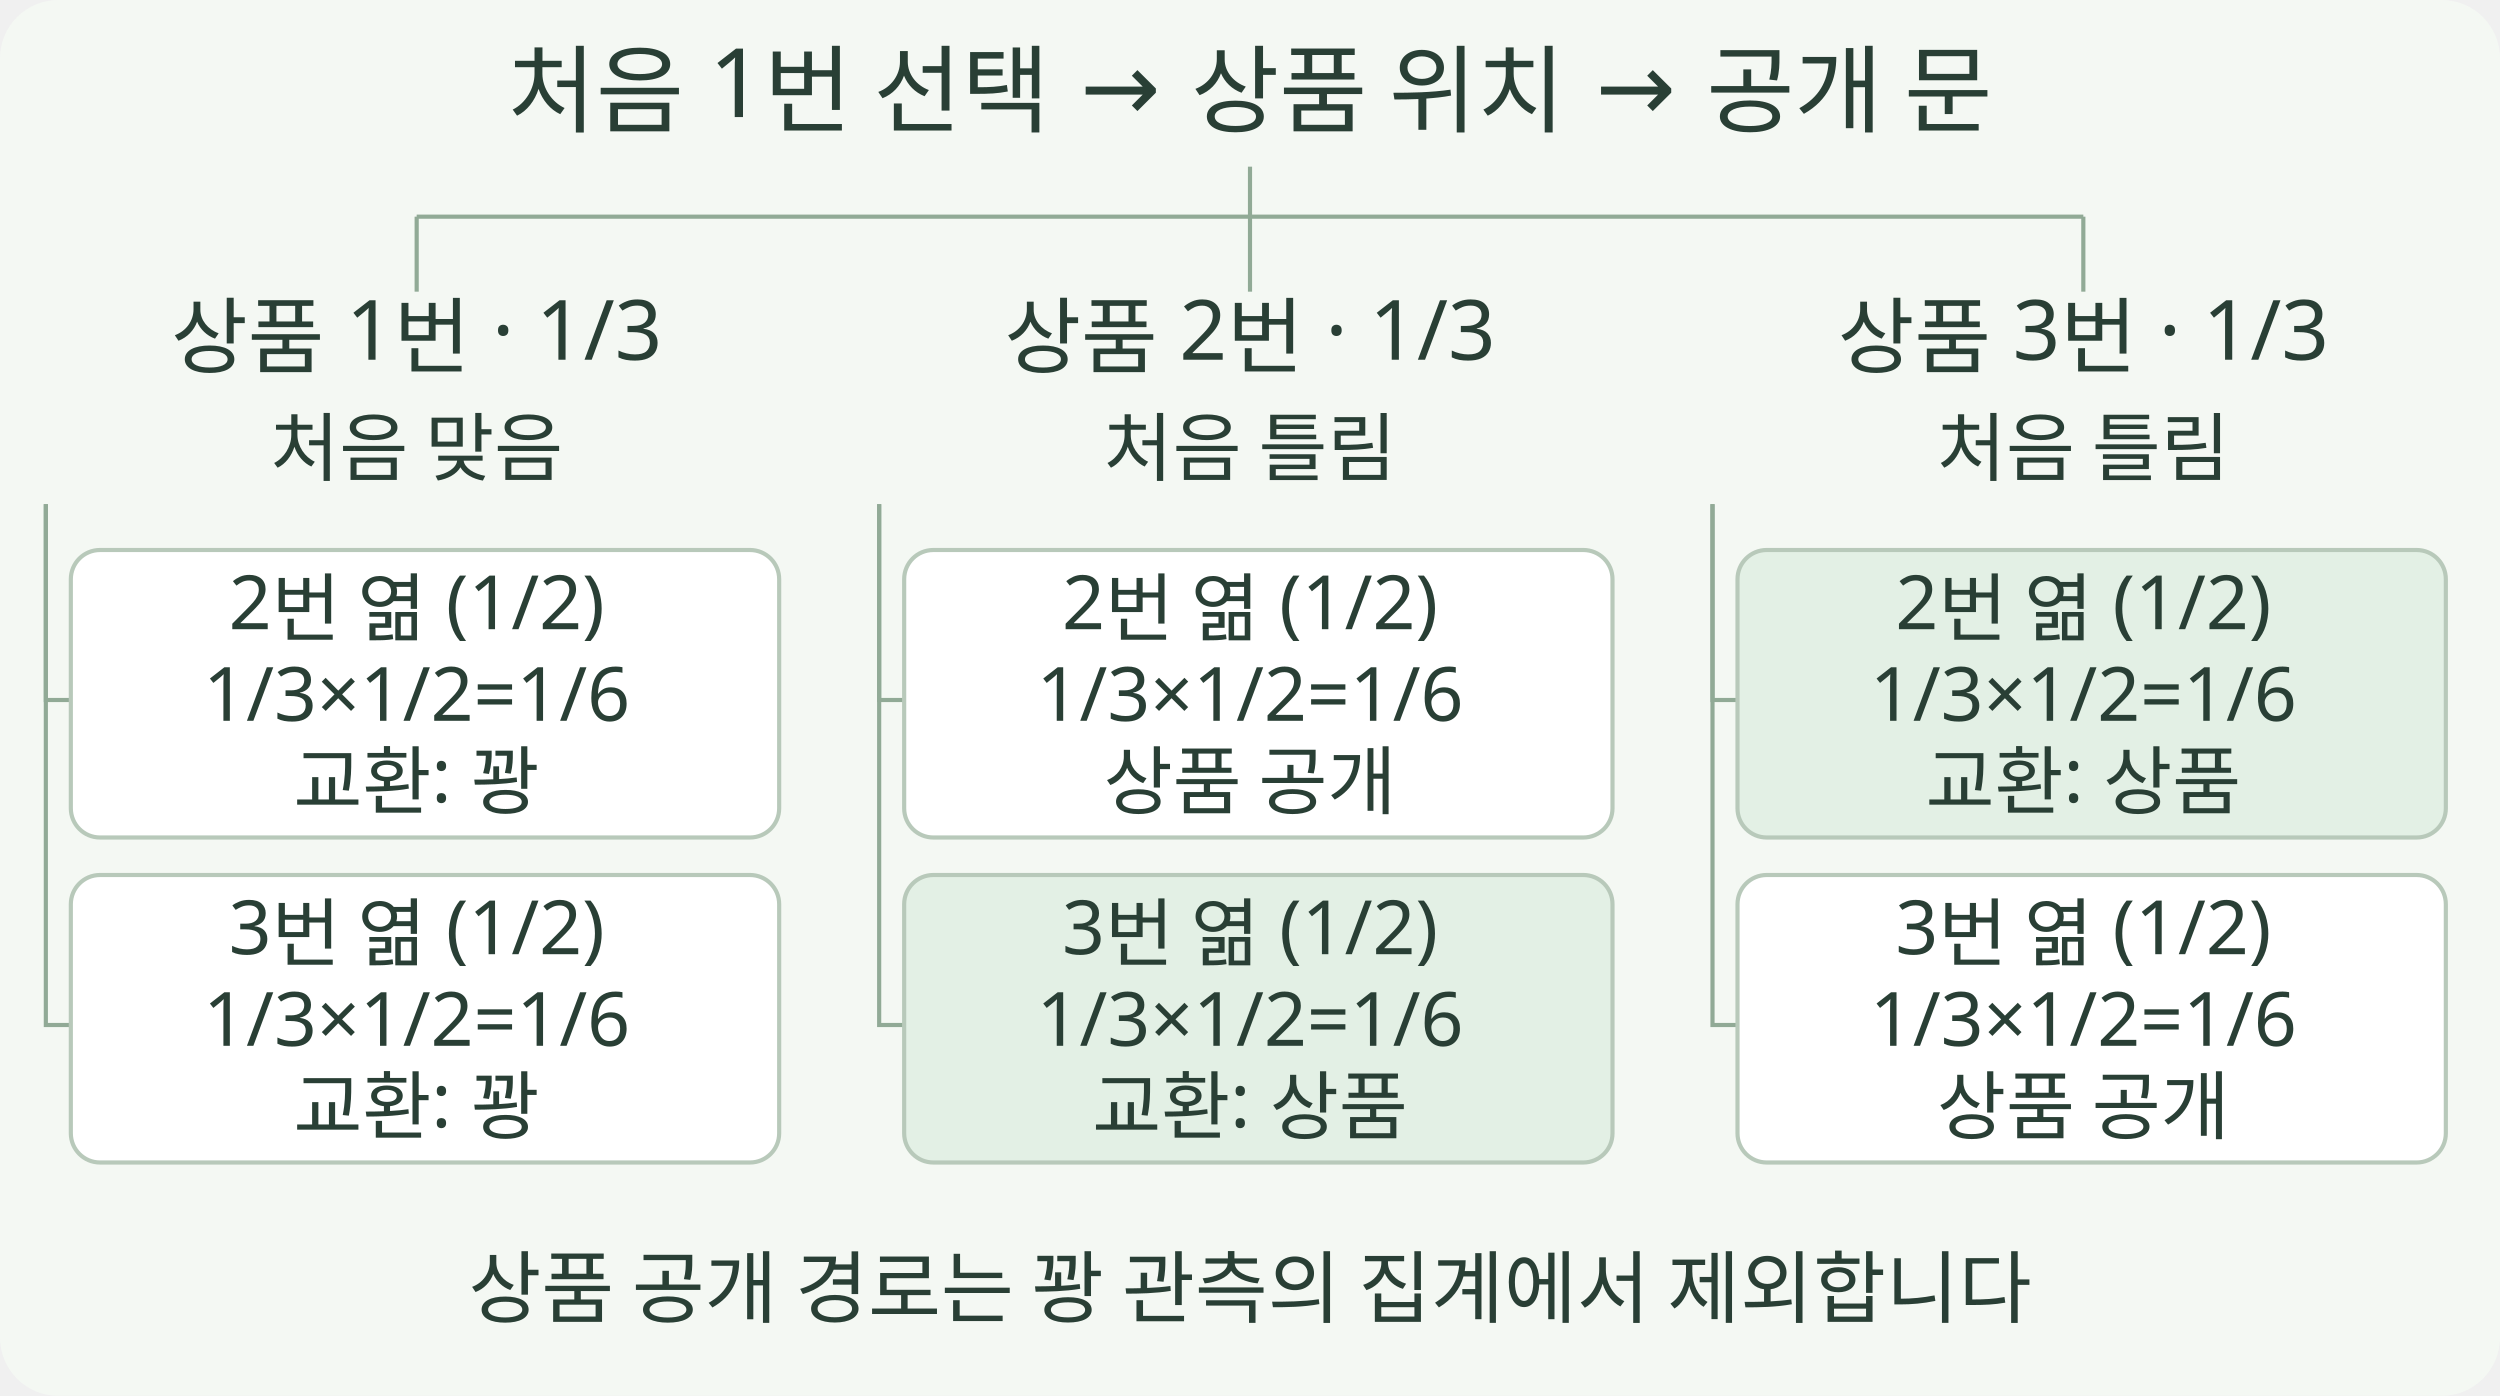
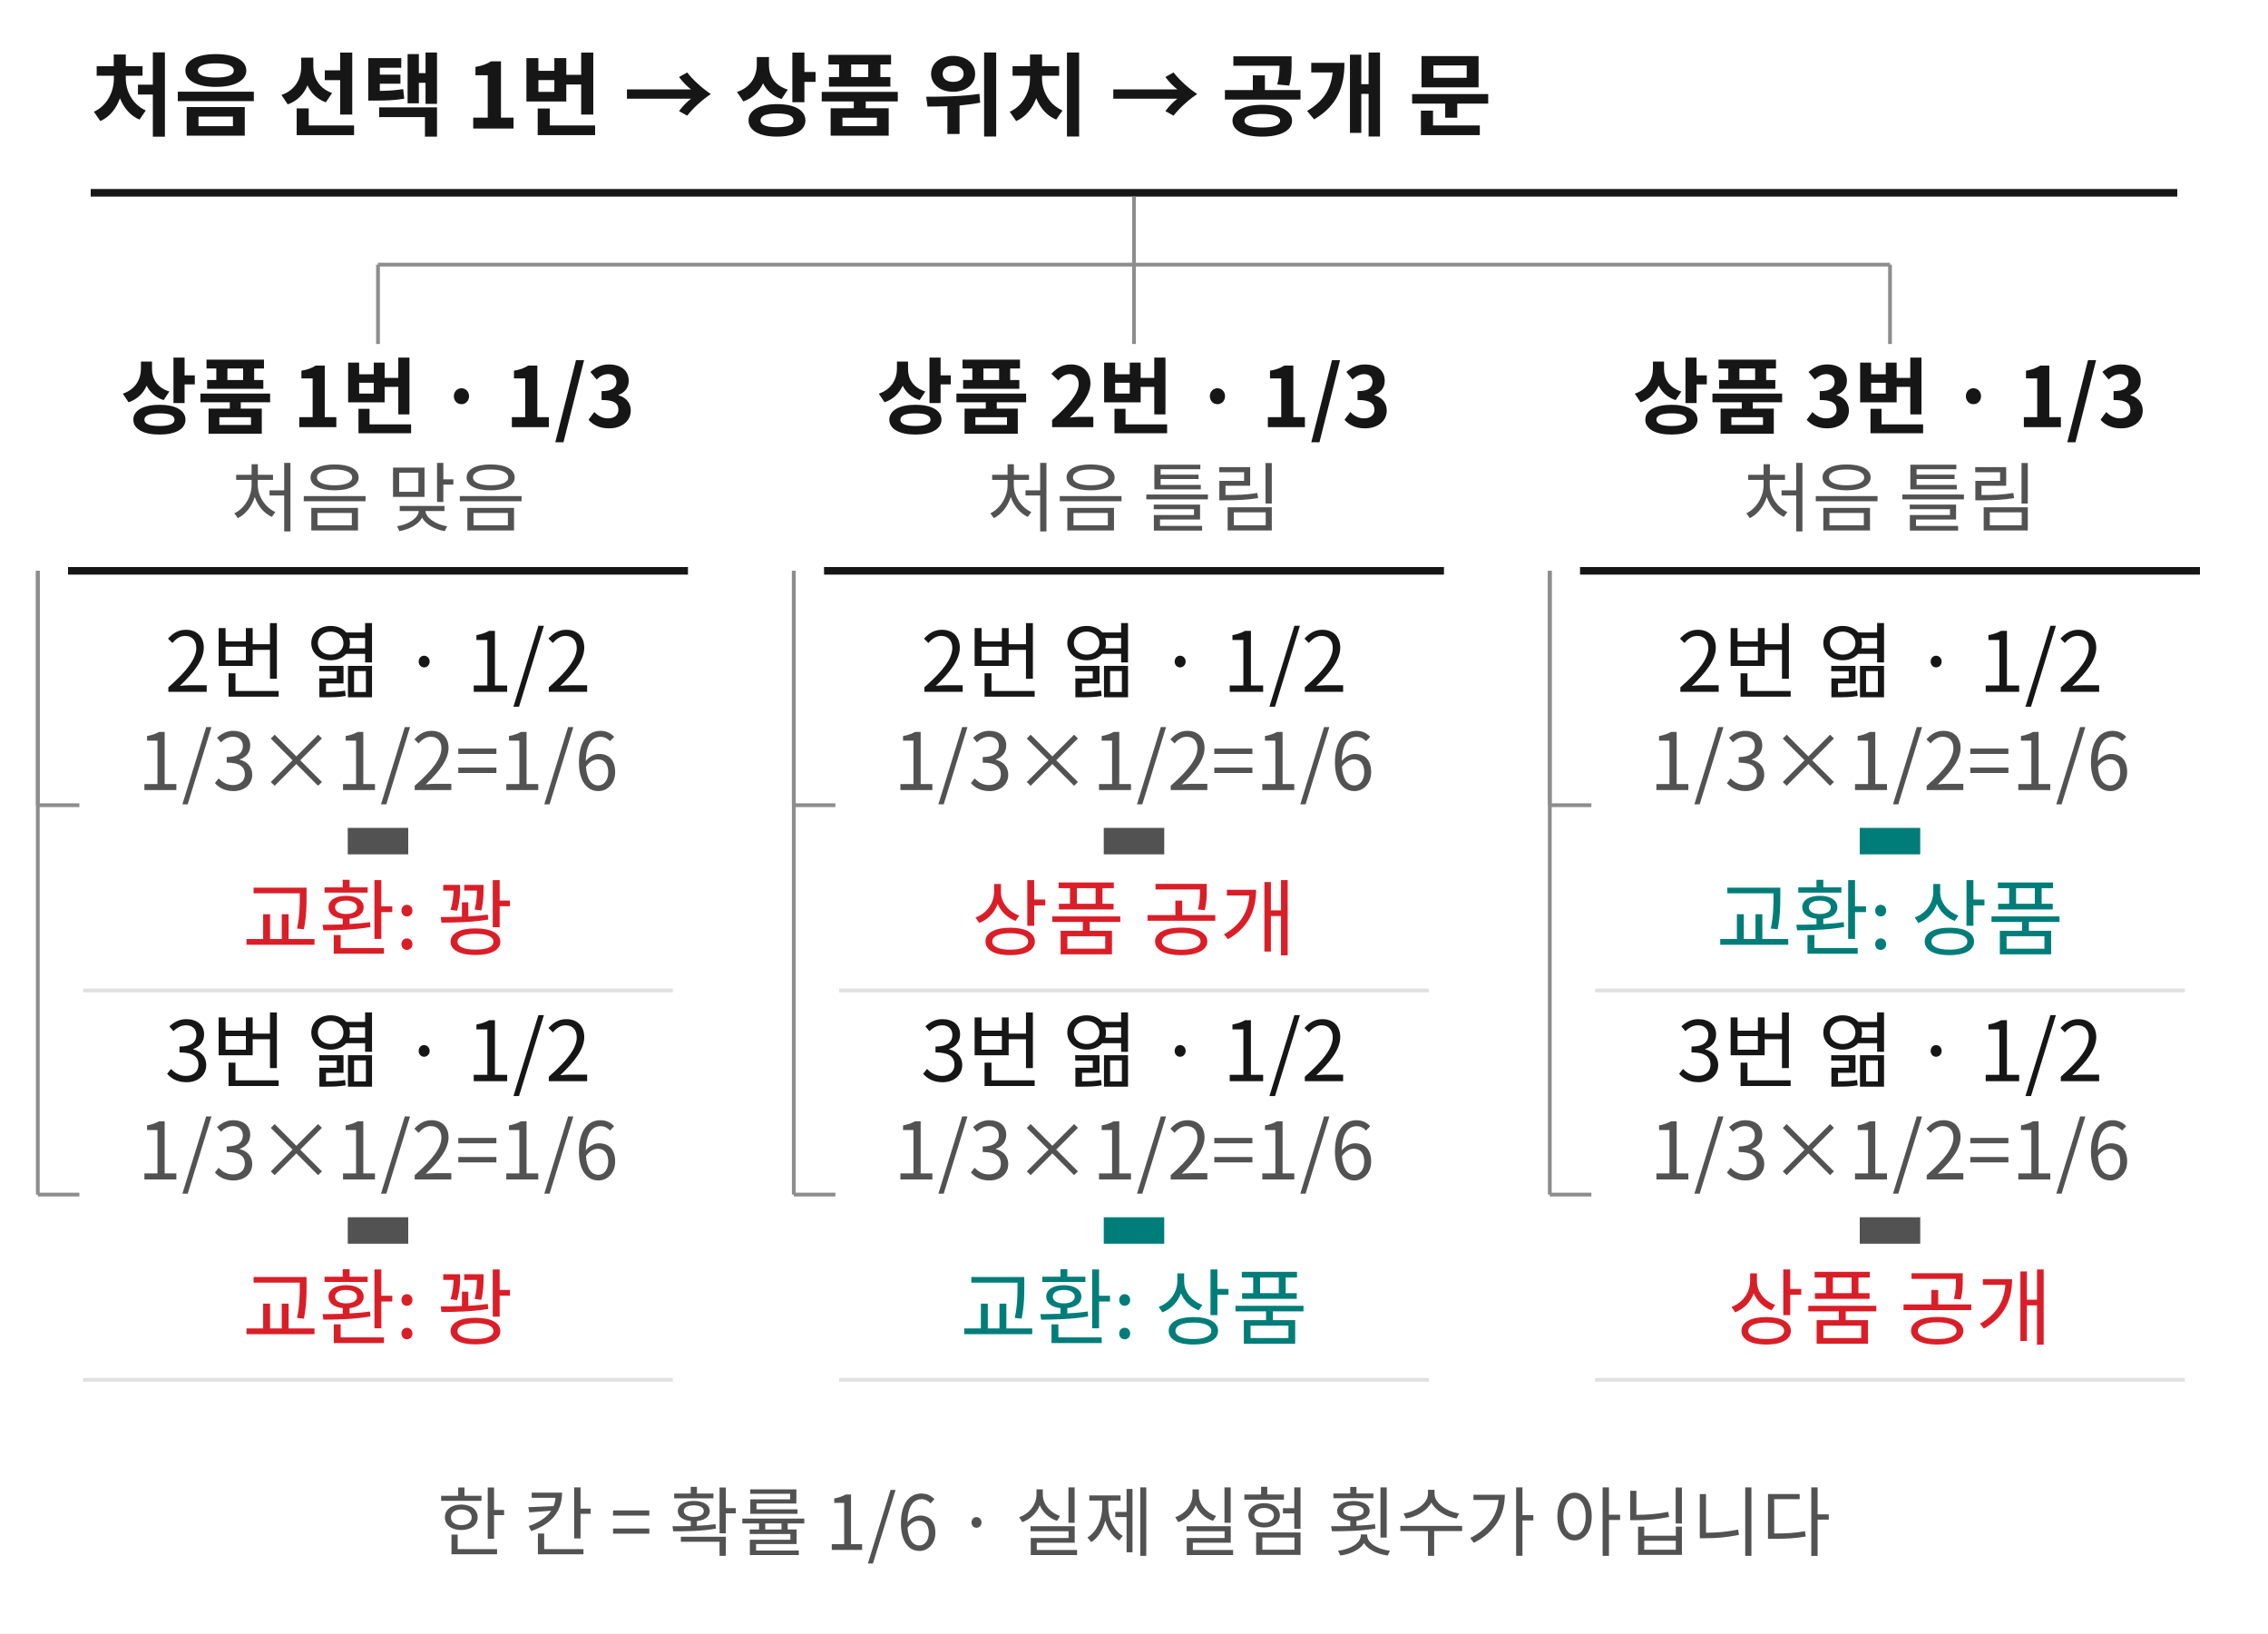
- <svg xmlns="http://www.w3.org/2000/svg" viewBox="0 0 600 335" role="img" aria-labelledby="title desc">
-   <rect width="600" height="335" rx="14" fill="#f4f8f3" />
-   <g font-family="system-ui,Malgun Gothic,sans-serif" fill="#293f35">
-     <text x="300" y="30" text-anchor="middle" font-size="23">처음 1번 선택 → 상품 위치 → 공개 문</text>
-     <path d="M300 40V52M100.0 52H500.0" stroke="#91aa96" fill="none" />
-     <path d="M100.0 52V70" stroke="#91aa96" />
-     <text x="100.0" y="88" text-anchor="middle" font-size="20">상품 1번 · 1/3</text>
-     <text x="100.0" y="114" text-anchor="middle" font-size="18">처음 맞음</text>
-     <path d="M11.0 121V168H17.0" stroke="#91aa96" fill="none" />
-     <rect x="17.0" y="132" width="170" height="69" rx="7" fill="#fff" stroke="#b8c9ba" />
-     <text x="100.0" y="151" text-anchor="middle" font-size="18">2번 엶 (1/2)</text>
-     <text x="100.0" y="173" text-anchor="middle" font-size="18">1/3×1/2=1/6</text>
-     <text x="100.0" y="194" text-anchor="middle" font-size="18">교환: 꽝</text>
-     <path d="M11.0 121V246H17.0" stroke="#91aa96" fill="none" />
-     <rect x="17.0" y="210" width="170" height="69" rx="7" fill="#fff" stroke="#b8c9ba" />
-     <text x="100.0" y="229" text-anchor="middle" font-size="18">3번 엶 (1/2)</text>
-     <text x="100.0" y="251" text-anchor="middle" font-size="18">1/3×1/2=1/6</text>
-     <text x="100.0" y="272" text-anchor="middle" font-size="18">교환: 꽝</text>
-     <path d="M300.0 52V70" stroke="#91aa96" />
-     <text x="300.0" y="88" text-anchor="middle" font-size="20">상품 2번 · 1/3</text>
-     <text x="300.0" y="114" text-anchor="middle" font-size="18">처음 틀림</text>
-     <path d="M211.0 121V168H217.0" stroke="#91aa96" fill="none" />
-     <rect x="217.0" y="132" width="170" height="69" rx="7" fill="#fff" stroke="#b8c9ba" />
-     <text x="300.0" y="151" text-anchor="middle" font-size="18">2번 엶 (1/2)</text>
-     <text x="300.0" y="173" text-anchor="middle" font-size="18">1/3×1/2=1/6</text>
-     <text x="300.0" y="194" text-anchor="middle" font-size="18">상품 공개</text>
-     <path d="M211.0 121V246H217.0" stroke="#91aa96" fill="none" />
-     <rect x="217.0" y="210" width="170" height="69" rx="7" fill="#e3f0e5" stroke="#b8c9ba" />
-     <text x="300.0" y="229" text-anchor="middle" font-size="18">3번 엶 (1/2)</text>
-     <text x="300.0" y="251" text-anchor="middle" font-size="18">1/3×1/2=1/6</text>
-     <text x="300.0" y="272" text-anchor="middle" font-size="18">교환: 상품</text>
-     <path d="M500.0 52V70" stroke="#91aa96" />
-     <text x="500.0" y="88" text-anchor="middle" font-size="20">상품 3번 · 1/3</text>
-     <text x="500.0" y="114" text-anchor="middle" font-size="18">처음 틀림</text>
-     <path d="M411.0 121V168H417.0" stroke="#91aa96" fill="none" />
-     <rect x="417.0" y="132" width="170" height="69" rx="7" fill="#e3f0e5" stroke="#b8c9ba" />
-     <text x="500.0" y="151" text-anchor="middle" font-size="18">2번 엶 (1/2)</text>
-     <text x="500.0" y="173" text-anchor="middle" font-size="18">1/3×1/2=1/6</text>
-     <text x="500.0" y="194" text-anchor="middle" font-size="18">교환: 상품</text>
-     <path d="M411.0 121V246H417.0" stroke="#91aa96" fill="none" />
-     <rect x="417.0" y="210" width="170" height="69" rx="7" fill="#fff" stroke="#b8c9ba" />
-     <text x="500.0" y="229" text-anchor="middle" font-size="18">3번 엶 (1/2)</text>
-     <text x="500.0" y="251" text-anchor="middle" font-size="18">1/3×1/2=1/6</text>
-     <text x="500.0" y="272" text-anchor="middle" font-size="18">상품 공개</text>
-     <text x="300" y="316" text-anchor="middle" font-size="19">상품 공개 경로는 꽝 관측의 집계에서 제외합니다</text>
+ <svg xmlns="http://www.w3.org/2000/svg" viewBox="0 0 600 432" role="img" aria-labelledby="title desc">
+   <defs>
+     <pattern id="hatch" width="8" height="8" patternUnits="userSpaceOnUse">
+       <rect width="8" height="8" fill="#f4f4f4" />
+       <path d="M-2 2L2-2M0 8L8 0M6 10L10 6" stroke="#8d8d8d" stroke-width="1" />
+     </pattern>
+     <marker id="arrow" viewBox="0 0 10 10" refX="9" refY="5" markerWidth="6" markerHeight="6" orient="auto">
+       <path d="M0 0L10 5L0 10Z" fill="#0f62fe" />
+     </marker>
+   </defs>
+   <rect width="600" height="432" fill="#fff" />
+   <g font-family="IBM Plex Sans,Noto Sans KR,Noto Sans CJK KR,system-ui,sans-serif" fill="#161616">
+     <text x="24" y="34" font-size="24" fill="#161616" text-anchor="start" font-weight="600">처음 선택 1번 → 상품 위치 → 공개 문</text>
+     <path d="M24 51H576" stroke="#161616" stroke-width="2" />
+     <path d="M300 52L300 70" stroke="#8d8d8d" stroke-width="1" fill="none" />
+     <path d="M100 70H500" stroke="#8d8d8d" stroke-width="1" />
+     <path d="M100 70L100 91" stroke="#8d8d8d" stroke-width="1" fill="none" />
+     <text x="100" y="113" font-size="22" fill="#161616" text-anchor="middle" font-weight="600">상품 1번 · 1/3</text>
+     <text x="100" y="139" font-size="20" fill="#525252" text-anchor="middle" font-weight="400">처음 맞음</text>
+     <path d="M18 151H182" stroke="#161616" stroke-width="2" />
+     <path d="M10 151L10 213" stroke="#8d8d8d" stroke-width="1" fill="none" />
+     <path d="M10 213H21" stroke="#8d8d8d" stroke-width="1" />
+     <text x="100" y="183" font-size="22" fill="#161616" text-anchor="middle" font-weight="400">2번 엶 · 1/2</text>
+     <text x="100" y="209" font-size="21" fill="#525252" text-anchor="middle" font-weight="400">1/3×1/2=1/6</text>
+     <rect x="92.0" y="219" width="16" height="7" fill="#525252" />
+     <text x="100" y="251" font-size="22" fill="#da1e28" text-anchor="middle" font-weight="400">교환: 꽝</text>
+     <path d="M22 262H178" stroke="#e0e0e0" stroke-width="1" />
+     <path d="M10 151L10 316" stroke="#8d8d8d" stroke-width="1" fill="none" />
+     <path d="M10 316H21" stroke="#8d8d8d" stroke-width="1" />
+     <text x="100" y="286" font-size="22" fill="#161616" text-anchor="middle" font-weight="400">3번 엶 · 1/2</text>
+     <text x="100" y="312" font-size="21" fill="#525252" text-anchor="middle" font-weight="400">1/3×1/2=1/6</text>
+     <rect x="92.0" y="322" width="16" height="7" fill="#525252" />
+     <text x="100" y="354" font-size="22" fill="#da1e28" text-anchor="middle" font-weight="400">교환: 꽝</text>
+     <path d="M22 365H178" stroke="#e0e0e0" stroke-width="1" />
+     <path d="M300 70L300 91" stroke="#8d8d8d" stroke-width="1" fill="none" />
+     <text x="300" y="113" font-size="22" fill="#161616" text-anchor="middle" font-weight="600">상품 2번 · 1/3</text>
+     <text x="300" y="139" font-size="20" fill="#525252" text-anchor="middle" font-weight="400">처음 틀림</text>
+     <path d="M218 151H382" stroke="#161616" stroke-width="2" />
+     <path d="M210 151L210 213" stroke="#8d8d8d" stroke-width="1" fill="none" />
+     <path d="M210 213H221" stroke="#8d8d8d" stroke-width="1" />
+     <text x="300" y="183" font-size="22" fill="#161616" text-anchor="middle" font-weight="400">2번 엶 · 1/2</text>
+     <text x="300" y="209" font-size="21" fill="#525252" text-anchor="middle" font-weight="400">1/3×1/2=1/6</text>
+     <rect x="292.0" y="219" width="16" height="7" fill="#525252" />
+     <text x="300" y="251" font-size="22" fill="#da1e28" text-anchor="middle" font-weight="400">상품 공개</text>
+     <path d="M222 262H378" stroke="#e0e0e0" stroke-width="1" />
+     <path d="M210 151L210 316" stroke="#8d8d8d" stroke-width="1" fill="none" />
+     <path d="M210 316H221" stroke="#8d8d8d" stroke-width="1" />
+     <text x="300" y="286" font-size="22" fill="#161616" text-anchor="middle" font-weight="400">3번 엶 · 1/2</text>
+     <text x="300" y="312" font-size="21" fill="#525252" text-anchor="middle" font-weight="400">1/3×1/2=1/6</text>
+     <rect x="292.0" y="322" width="16" height="7" fill="#007d79" />
+     <text x="300" y="354" font-size="22" fill="#007d79" text-anchor="middle" font-weight="400">교환: 상품</text>
+     <path d="M222 365H378" stroke="#e0e0e0" stroke-width="1" />
+     <path d="M500 70L500 91" stroke="#8d8d8d" stroke-width="1" fill="none" />
+     <text x="500" y="113" font-size="22" fill="#161616" text-anchor="middle" font-weight="600">상품 3번 · 1/3</text>
+     <text x="500" y="139" font-size="20" fill="#525252" text-anchor="middle" font-weight="400">처음 틀림</text>
+     <path d="M418 151H582" stroke="#161616" stroke-width="2" />
+     <path d="M410 151L410 213" stroke="#8d8d8d" stroke-width="1" fill="none" />
+     <path d="M410 213H421" stroke="#8d8d8d" stroke-width="1" />
+     <text x="500" y="183" font-size="22" fill="#161616" text-anchor="middle" font-weight="400">2번 엶 · 1/2</text>
+     <text x="500" y="209" font-size="21" fill="#525252" text-anchor="middle" font-weight="400">1/3×1/2=1/6</text>
+     <rect x="492.0" y="219" width="16" height="7" fill="#007d79" />
+     <text x="500" y="251" font-size="22" fill="#007d79" text-anchor="middle" font-weight="400">교환: 상품</text>
+     <path d="M422 262H578" stroke="#e0e0e0" stroke-width="1" />
+     <path d="M410 151L410 316" stroke="#8d8d8d" stroke-width="1" fill="none" />
+     <path d="M410 316H421" stroke="#8d8d8d" stroke-width="1" />
+     <text x="500" y="286" font-size="22" fill="#161616" text-anchor="middle" font-weight="400">3번 엶 · 1/2</text>
+     <text x="500" y="312" font-size="21" fill="#525252" text-anchor="middle" font-weight="400">1/3×1/2=1/6</text>
+     <rect x="492.0" y="322" width="16" height="7" fill="#525252" />
+     <text x="500" y="354" font-size="22" fill="#da1e28" text-anchor="middle" font-weight="400">상품 공개</text>
+     <path d="M422 365H578" stroke="#e0e0e0" stroke-width="1" />
+     <text x="300" y="410" font-size="20" fill="#525252" text-anchor="middle" font-weight="400">한 칸 = 확률 1/6 · 실제 실험 횟수가 아닙니다</text>
  </g>
</svg>
